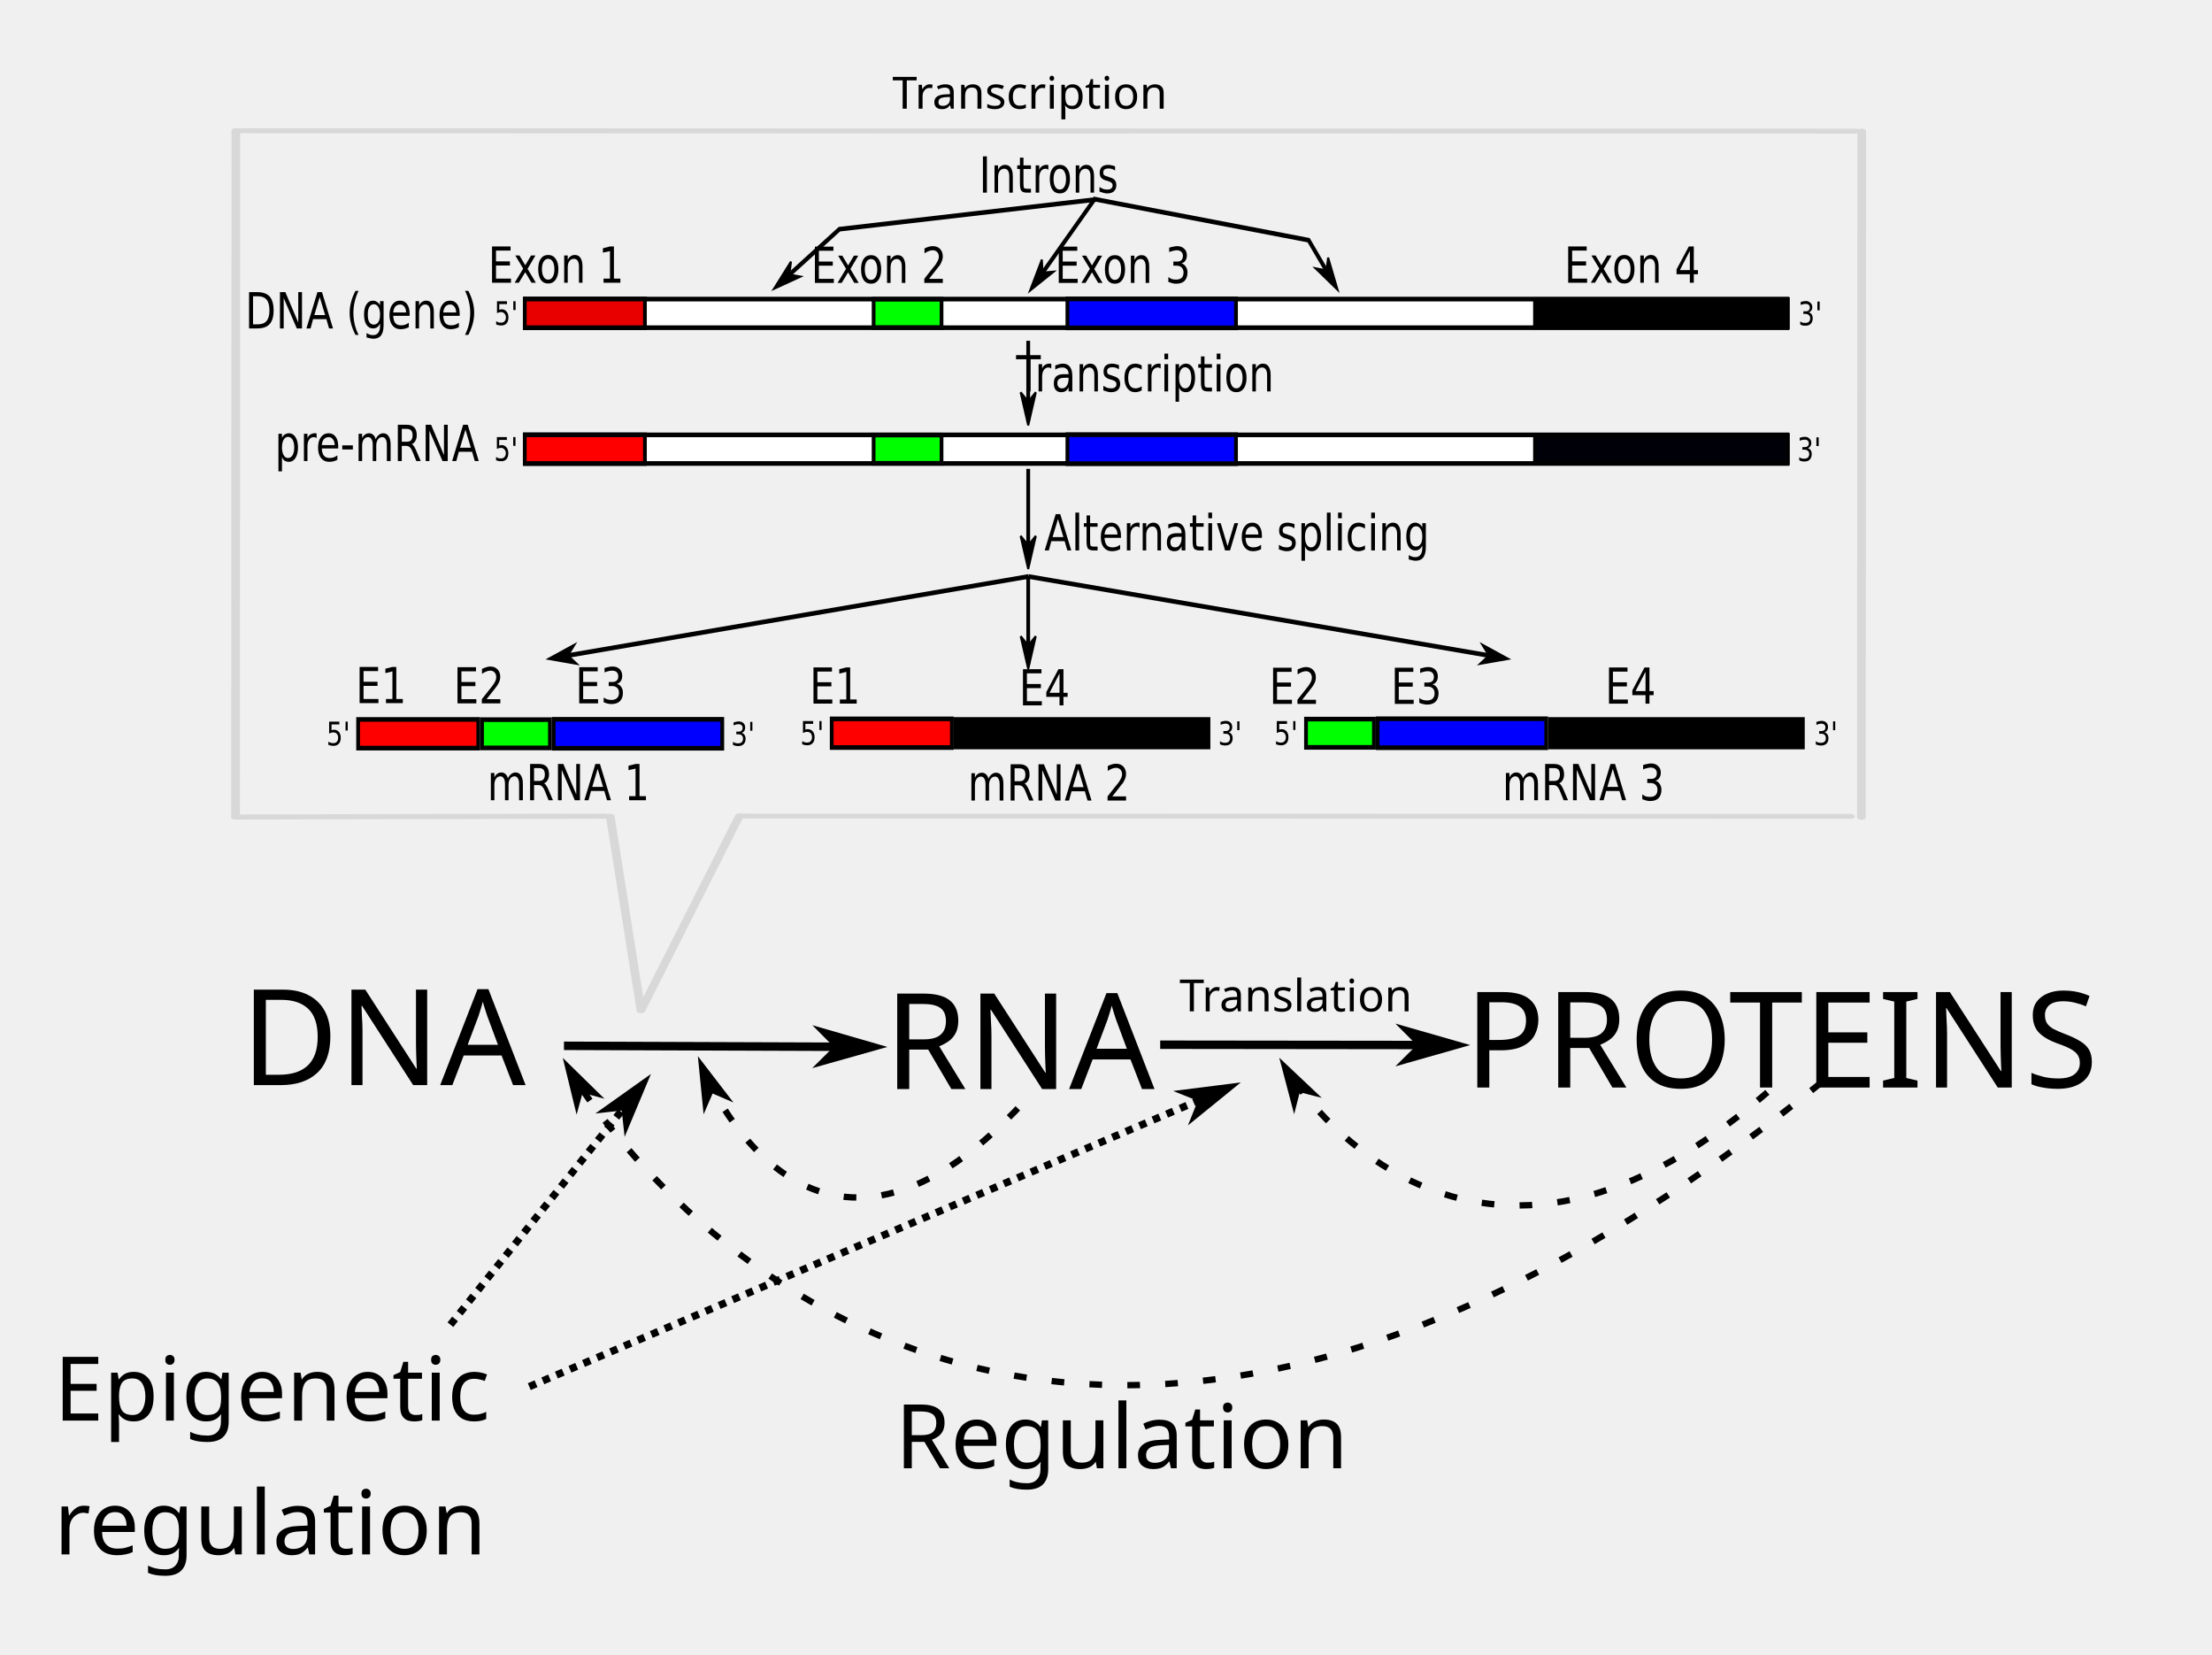
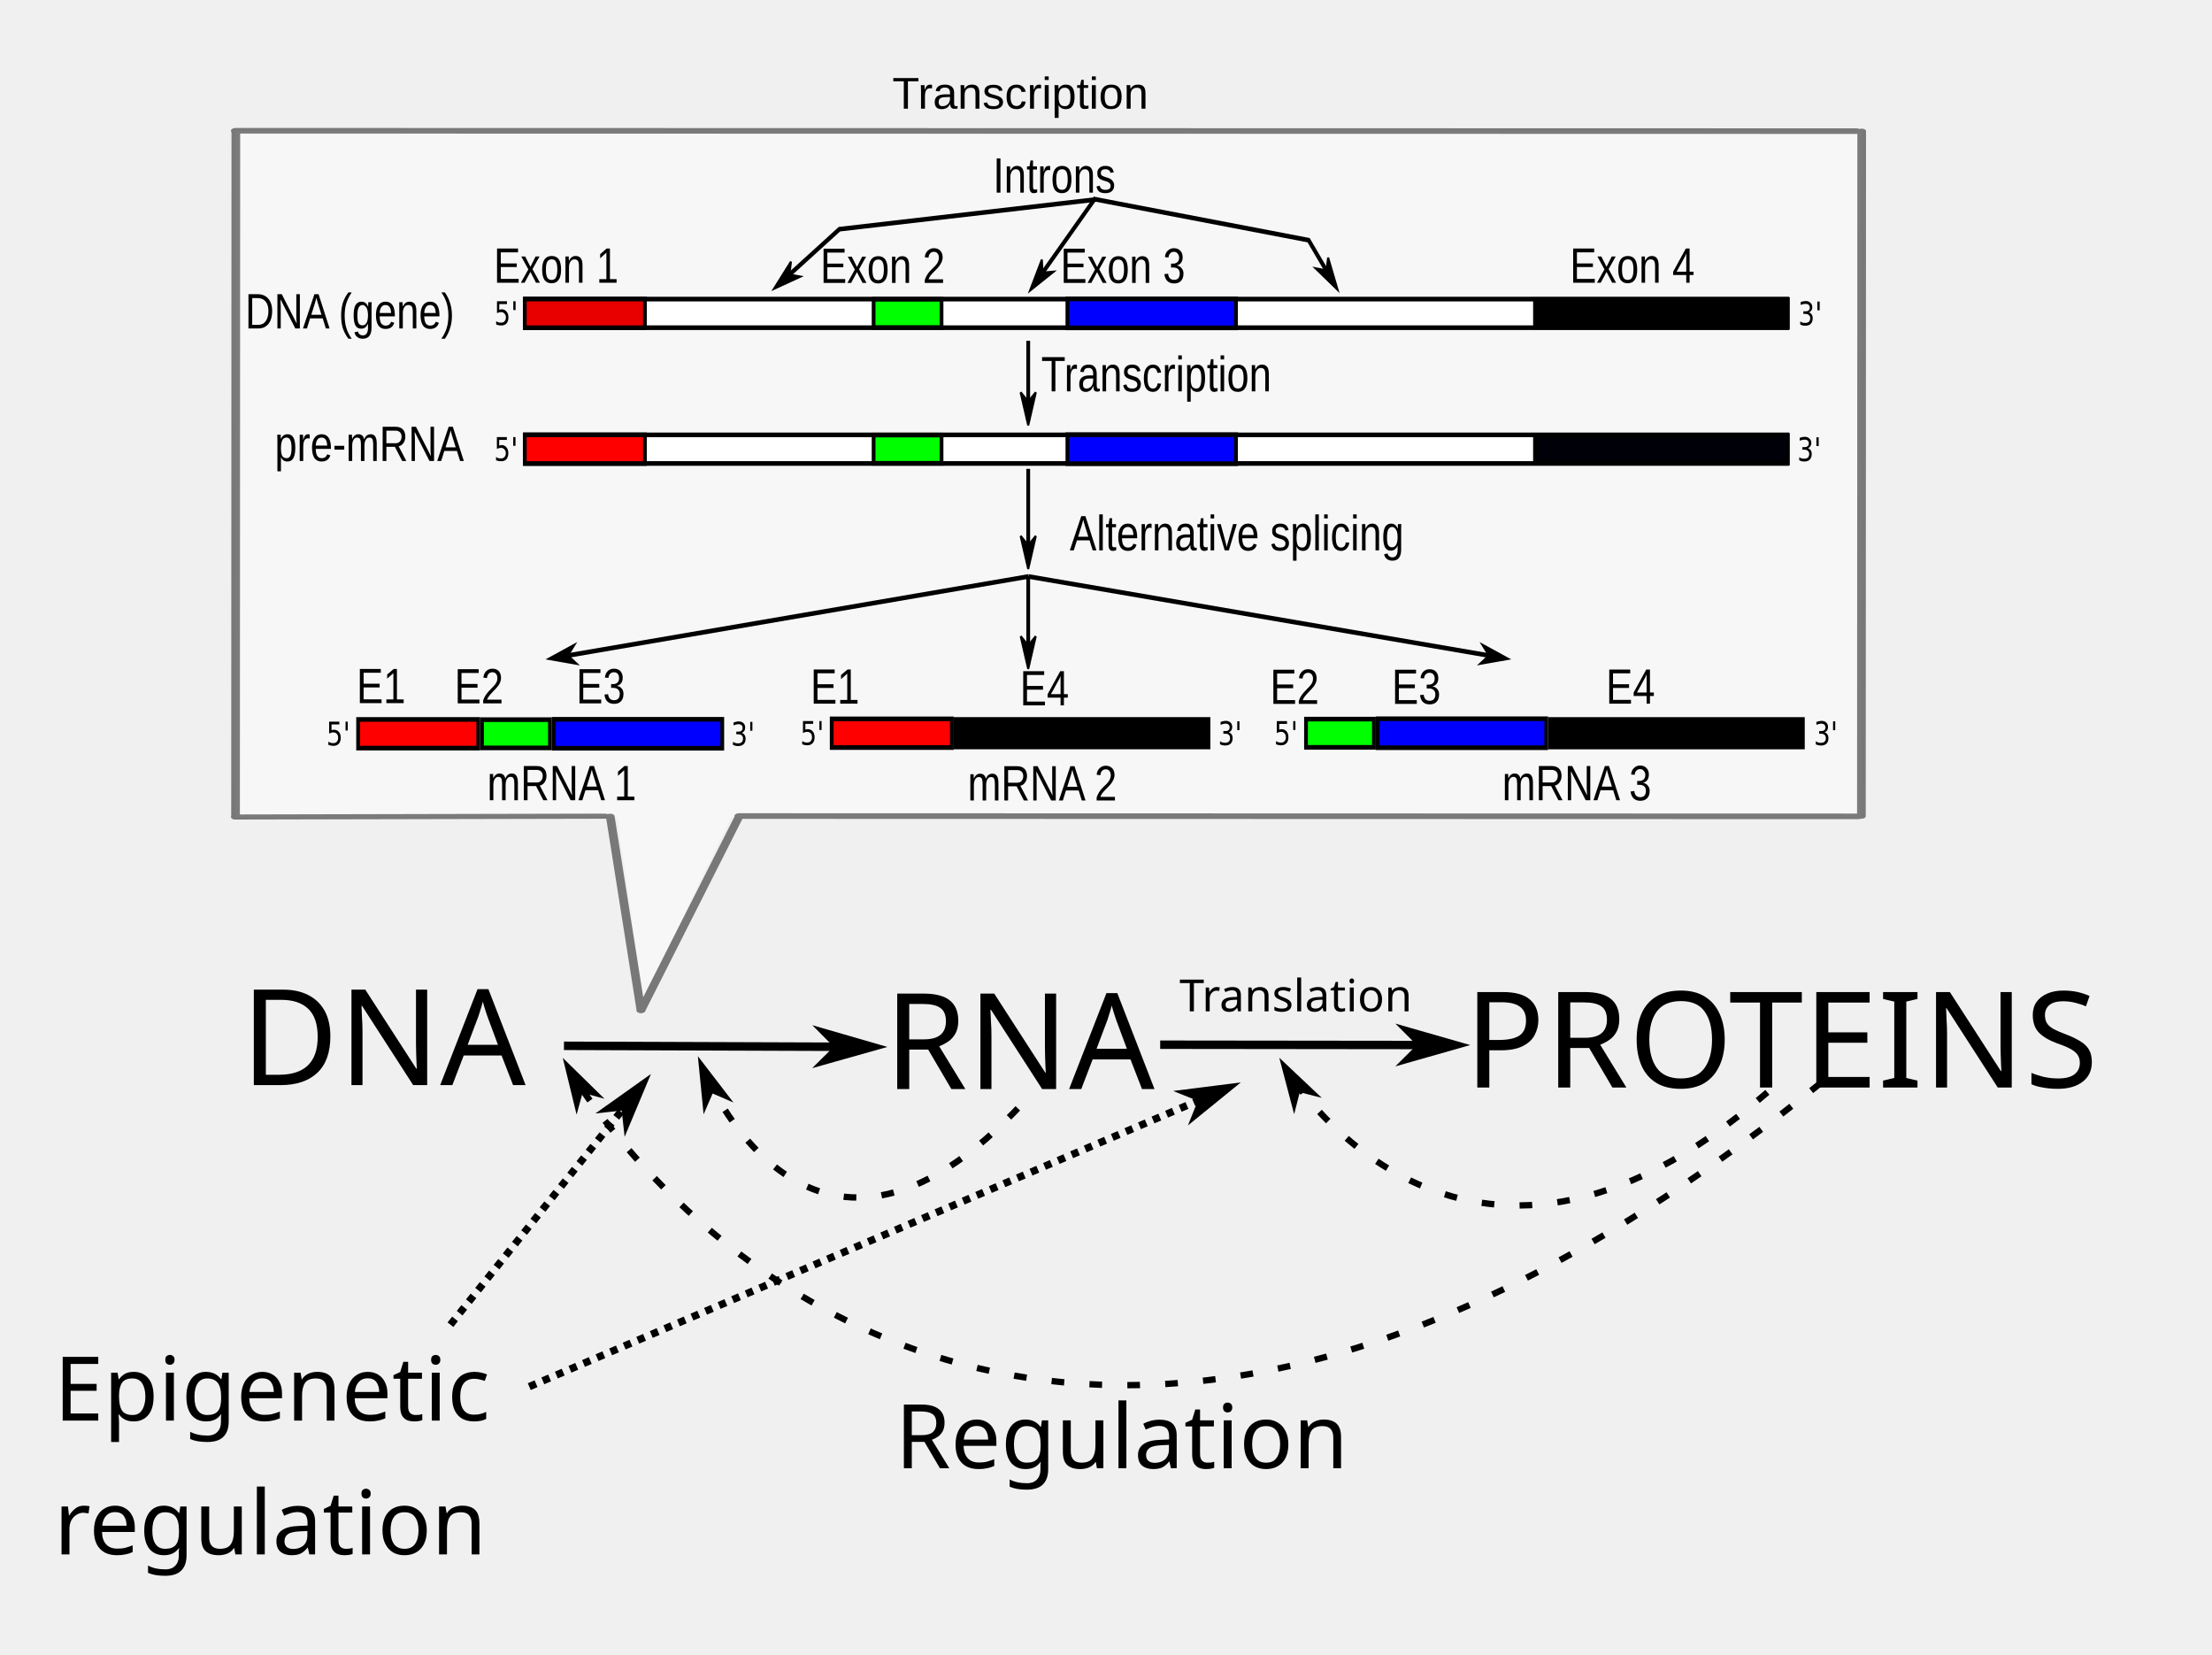
<svg xmlns="http://www.w3.org/2000/svg" width="210mm" height="157mm" viewBox="0 0 210 157" version="1.1" id="svg4583">
  <defs id="defs4577">
    <marker style="overflow:visible" id="marker14187" refX="0" refY="0" orient="auto">
      <path transform="matrix(-0.4,0,0,-0.4,-4,0)" style="fill:#000000;fill-opacity:1;fill-rule:evenodd;stroke:#000000;stroke-width:1pt;stroke-opacity:1" d="M 0,0 5,-5 -12.5,0 5,5 Z" id="path14185" />
    </marker>
    <marker orient="auto" refY="0" refX="0" id="marker14057" style="overflow:visible">
      <path id="path14055" d="M 0,0 5,-5 -12.5,0 5,5 Z" style="fill:#000000;fill-opacity:1;fill-rule:evenodd;stroke:#000000;stroke-width:1pt;stroke-opacity:1" transform="matrix(-0.4,0,0,-0.4,-4,0)" />
    </marker>
    <marker style="overflow:visible" id="marker7835" refX="0" refY="0" orient="auto">
      <path transform="matrix(-0.4,0,0,-0.4,-4,0)" style="fill:#000000;fill-opacity:1;fill-rule:evenodd;stroke:#000000;stroke-width:1pt;stroke-opacity:1" d="M 0,0 5,-5 -12.5,0 5,5 Z" id="path7833" />
    </marker>
    <marker orient="auto" refY="0" refX="0" id="marker1299" style="overflow:visible">
      <path id="path1297" d="M 0,0 5,-5 -12.5,0 5,5 Z" style="fill:#000000;fill-opacity:1;fill-rule:evenodd;stroke:#000000;stroke-width:1pt;stroke-opacity:1" transform="matrix(-0.4,0,0,-0.4,-4,0)" />
    </marker>
    <marker orient="auto" refY="0" refX="0" id="marker1299-5" style="overflow:visible">
      <path id="path1297-3" d="M 0,0 5,-5 -12.5,0 5,5 Z" style="fill:#000000;fill-opacity:1;fill-rule:evenodd;stroke:#000000;stroke-width:1pt;stroke-opacity:1" transform="matrix(-0.4,0,0,-0.4,-4,0)" />
    </marker>
    <marker style="overflow:visible" id="marker7835-5" refX="0" refY="0" orient="auto">
      <path transform="matrix(-0.4,0,0,-0.4,-4,0)" style="fill:#000000;fill-opacity:1;fill-rule:evenodd;stroke:#000000;stroke-width:1pt;stroke-opacity:1" d="M 0,0 5,-5 -12.5,0 5,5 Z" id="path7833-3" />
    </marker>
    <marker style="overflow:visible" id="marker7835-5-6" refX="0" refY="0" orient="auto">
      <path transform="matrix(-0.4,0,0,-0.4,-4,0)" style="fill:#000000;fill-opacity:1;fill-rule:evenodd;stroke:#000000;stroke-width:1pt;stroke-opacity:1" d="M 0,0 5,-5 -12.5,0 5,5 Z" id="path7833-3-2" />
    </marker>
    <marker orient="auto" refY="0" refX="0" id="marker9343-9" style="overflow:visible">
      <path id="path9345-3" d="M 0,0 5,-5 -12.5,0 5,5 Z" style="fill-rule:evenodd;stroke:#000000;stroke-width:1pt;marker-start:none" transform="matrix(-0.4,0,0,-0.4,-4,0)" />
    </marker>
    <marker orient="auto" refY="0" refX="0" id="marker1982" style="overflow:visible">
      <path id="path1980" d="M 0,0 5,-5 -12.5,0 5,5 Z" style="fill-rule:evenodd;stroke:#000000;stroke-width:1pt;marker-start:none" transform="matrix(-0.4,0,0,-0.4,-4,0)" />
    </marker>
    <marker orient="auto" refY="0" refX="0" id="marker1986" style="overflow:visible">
      <path id="path1984" d="M 0,0 5,-5 -12.5,0 5,5 Z" style="fill-rule:evenodd;stroke:#000000;stroke-width:1pt;marker-start:none" transform="matrix(-0.4,0,0,-0.4,-4,0)" />
    </marker>
    <marker orient="auto" refY="0" refX="0" id="marker1990" style="overflow:visible">
      <path id="path1988" d="M 0,0 5,-5 -12.5,0 5,5 Z" style="fill-rule:evenodd;stroke:#000000;stroke-width:1pt;marker-start:none" transform="matrix(-0.4,0,0,-0.4,-4,0)" />
    </marker>
    <marker orient="auto" refY="0" refX="0" id="marker7144" style="overflow:visible">
      <path id="path7146" d="M 0,0 5,-5 -12.5,0 5,5 Z" style="fill-rule:evenodd;stroke:#000000;stroke-width:1pt;marker-start:none" transform="matrix(-0.4,0,0,-0.4,-4,0)" />
    </marker>
    <marker orient="auto" refY="0" refX="0" id="marker1996" style="overflow:visible">
      <path id="path1994" d="M 0,0 5,-5 -12.5,0 5,5 Z" style="fill-rule:evenodd;stroke:#000000;stroke-width:1pt;marker-start:none" transform="matrix(-0.4,0,0,-0.4,-4,0)" />
    </marker>
    <marker orient="auto" refY="0" refX="0" id="marker7144-9" style="overflow:visible">
      <path id="path7146-6" d="M 0,0 5,-5 -12.5,0 5,5 Z" style="fill-rule:evenodd;stroke:#000000;stroke-width:1pt;marker-start:none" transform="matrix(-0.4,0,0,-0.4,-4,0)" />
    </marker>
    <marker orient="auto" refY="0" refX="0" id="marker2002" style="overflow:visible">
      <path id="path2000" d="M 0,0 5,-5 -12.5,0 5,5 Z" style="fill-rule:evenodd;stroke:#000000;stroke-width:1pt;marker-start:none" transform="matrix(-0.4,0,0,-0.4,-4,0)" />
    </marker>
    <marker orient="auto" refY="0" refX="0" id="marker2006" style="overflow:visible">
      <path id="path2004" d="M 0,0 5,-5 -12.5,0 5,5 Z" style="fill-rule:evenodd;stroke:#000000;stroke-width:1pt;marker-start:none" transform="matrix(-0.4,0,0,-0.4,-4,0)" />
    </marker>
    <marker orient="auto" refY="0" refX="0" id="marker2010" style="overflow:visible">
      <path id="path2008" d="M 0,0 5,-5 -12.5,0 5,5 Z" style="fill-rule:evenodd;stroke:#000000;stroke-width:1pt;marker-start:none" transform="matrix(-0.4,0,0,-0.4,-4,0)" />
    </marker>
    <marker orient="auto" refY="0" refX="0" id="marker2014" style="overflow:visible">
      <path id="path2012" d="M 0,0 5,-5 -12.5,0 5,5 Z" style="fill-rule:evenodd;stroke:#000000;stroke-width:1pt;marker-start:none" transform="matrix(-0.4,0,0,-0.4,-4,0)" />
    </marker>
  </defs>
  <g id="layer1" transform="translate(0,-140)">
+     <g id="g4768" style="opacity:0.521">
+       <rect y="152.412" x="22.39" height="65.161" width="154.325" id="rect4764" style="opacity:0.87;fill:#ffffff;fill-opacity:1;fill-rule:nonzero;stroke:none;stroke-width:0.661;stroke-linecap:round;stroke-linejoin:miter;stroke-miterlimit:44;stroke-dasharray:none;stroke-dashoffset:0;stroke-opacity:1;paint-order:normal" />
+       <path transform="matrix(-0.5966018,0.3651954,-0.03069823,-0.9804977,103.9742,415.5163)" d="M 64.445,225.94 46.579,219.304 61.259,207.15 Z" id="path4760" style="opacity:0.87;fill:#ffffff;fill-opacity:1;fill-rule:nonzero;stroke:none;stroke-width:0.661;stroke-linecap:round;stroke-linejoin:miter;stroke-miterlimit:44;stroke-dasharray:none;stroke-dashoffset:0;stroke-opacity:1;paint-order:normal" />
+     </g>
    <text xml:space="preserve" style="font-style:normal;font-weight:normal;font-size:3.969px;line-height:52.917px;font-family:sans-serif;letter-spacing:0px;word-spacing:0px;writing-mode:lr-tb;fill:#000000;fill-opacity:1;stroke:none;stroke-width:0.265px;stroke-linecap:butt;stroke-linejoin:miter;stroke-opacity:1" x="22.864" y="242.992" id="text12">
      <tspan x="22.864" y="242.992" style="font-size:12.7px;stroke-width:0.265px" id="tspan14">DNA</tspan>
    </text>
    <text xml:space="preserve" style="font-style:normal;font-weight:normal;font-size:3.969px;line-height:52.917px;font-family:sans-serif;letter-spacing:0px;word-spacing:0px;writing-mode:lr-tb;fill:#000000;fill-opacity:1;stroke:none;stroke-width:0.265px;stroke-linecap:butt;stroke-linejoin:miter;stroke-opacity:1" x="83.945" y="243.37" id="text20">
      <tspan id="tspan18" x="83.945" y="243.37" style="font-size:12.7px;stroke-width:0.265px">RNA</tspan>
    </text>
    <text xml:space="preserve" style="font-style:normal;font-weight:normal;font-size:3.969px;line-height:52.917px;font-family:sans-serif;letter-spacing:0px;word-spacing:0px;writing-mode:lr-tb;fill:#000000;fill-opacity:1;stroke:none;stroke-width:0.265px;stroke-linecap:butt;stroke-linejoin:miter;stroke-opacity:1" x="139.016" y="243.218" id="text24">
      <tspan id="tspan22" x="139.016" y="243.218" style="font-size:12.7px;stroke-width:0.265px">PROTEINS</tspan>
    </text>
    <path style="fill:none;fill-rule:evenodd;stroke:#000000;stroke-width:0.803;stroke-linecap:butt;stroke-linejoin:miter;stroke-miterlimit:4;stroke-dasharray:none;stroke-opacity:1;marker-end:url(#marker1299)" d="m 53.54,239.26 29.126,0.102" id="path1295" />
    <path style="fill:none;fill-rule:evenodd;stroke:#000000;stroke-width:0.8;stroke-linecap:butt;stroke-linejoin:miter;stroke-miterlimit:4;stroke-dasharray:none;stroke-opacity:1;marker-end:url(#marker1299-5)" d="m 110.145,239.156 27.858,0.032" id="path1295-5" />
    <text xml:space="preserve" style="font-style:normal;font-weight:normal;font-size:5.644px;line-height:52.917px;font-family:sans-serif;letter-spacing:0px;word-spacing:0px;writing-mode:lr-tb;fill:#000000;fill-opacity:1;stroke:none;stroke-width:0.265px;stroke-linecap:butt;stroke-linejoin:miter;stroke-opacity:1" x="111.968" y="235.989" id="text2357-6">
      <tspan id="tspan2355-2" x="111.968" y="235.989" style="font-size:4.233px;writing-mode:lr-tb;stroke-width:0.265px">Translation</tspan>
    </text>
    <path style="fill:none;fill-rule:evenodd;stroke:#000000;stroke-width:0.6;stroke-linecap:butt;stroke-linejoin:miter;stroke-miterlimit:4;stroke-dasharray:1.2, 2.4;stroke-dashoffset:1.2;stroke-opacity:1;marker-end:url(#marker7835)" d="M 98.249,243.423 C 77.083,267.613 66.688,241.344 66.688,241.344" id="path7825" />
    <path style="fill:none;fill-rule:evenodd;stroke:#000000;stroke-width:0.6;stroke-linecap:butt;stroke-linejoin:miter;stroke-miterlimit:4;stroke-dasharray:1.2, 2.4;stroke-dashoffset:0;stroke-opacity:1;marker-end:url(#marker7835-5)" d="m 167.788,243.675 c -29.293,25.419 -45.735,-2.268 -45.735,-2.268" id="path7825-5" />
    <path style="fill:none;fill-rule:evenodd;stroke:#000000;stroke-width:0.6;stroke-linecap:butt;stroke-linejoin:miter;stroke-miterlimit:4;stroke-dasharray:1.2, 2.4;stroke-dashoffset:0.06;stroke-opacity:1;marker-end:url(#marker7835-5-6)" d="M 172.839,242.802 C 91.952,308.097 54.012,241.433 54.012,241.433" id="path7825-5-9" />
-     <g id="g13410" style="opacity:0.1;stroke-width:0.3;stroke-miterlimit:3.825;stroke-dasharray:none" transform="matrix(2.746309,0,0,1.575249,-19.2276,117.9682)">
-       <path id="path13346" d="m 71.167,21.887 -56.013,-0.022" style="fill:none;fill-rule:evenodd;stroke:#000000;stroke-width:0.3;stroke-linecap:round;stroke-linejoin:bevel;stroke-miterlimit:3.825;stroke-dasharray:none;stroke-opacity:1" />
-       <path id="path13348" d="m 71.348,63.231 0.01,-41.343" style="fill:none;fill-rule:evenodd;stroke:#000000;stroke-width:0.3;stroke-linecap:round;stroke-linejoin:bevel;stroke-miterlimit:3.825;stroke-dasharray:none;stroke-opacity:1" />
-       <path id="path13346-1" d="M 70.974,63.173 32.559,63.154" style="fill:none;fill-rule:evenodd;stroke:#000000;stroke-width:0.293;stroke-linecap:round;stroke-linejoin:bevel;stroke-miterlimit:3.825;stroke-dasharray:none;stroke-opacity:1" />
-       <path id="path13348-2" d="m 15.144,63.209 0.01,-41.343" style="fill:none;fill-rule:evenodd;stroke:#000000;stroke-width:0.3;stroke-linecap:round;stroke-linejoin:bevel;stroke-miterlimit:3.825;stroke-dasharray:none;stroke-opacity:1" />
-       <path id="path13392" d="m 15.143,63.212 12.769,-0.05" style="fill:none;fill-rule:evenodd;stroke:#000000;stroke-width:0.306;stroke-linecap:round;stroke-linejoin:bevel;stroke-miterlimit:3.825;stroke-dasharray:none;stroke-opacity:1" />
-       <path id="path13394" d="m 29.637,64.703 v 0" style="fill:none;fill-rule:evenodd;stroke:#000000;stroke-width:0.3;stroke-linecap:butt;stroke-linejoin:miter;stroke-miterlimit:3.825;stroke-dasharray:none;stroke-opacity:1" />
-       <path id="path13396" d="m 28.096,63.164 1.063,11.708" style="display:inline;fill:none;fill-rule:evenodd;stroke:#000000;stroke-width:0.3;stroke-linecap:round;stroke-linejoin:bevel;stroke-miterlimit:3.825;stroke-dasharray:none;stroke-opacity:1" />
-       <path id="path13400" d="M 32.559,63.154 29.159,74.872" style="fill:none;fill-rule:evenodd;stroke:#000000;stroke-width:0.3;stroke-linecap:round;stroke-linejoin:bevel;stroke-miterlimit:3.825;stroke-dasharray:none;stroke-opacity:1" />
+     <g id="g13410" style="opacity:0.5;stroke-width:0.3;stroke-miterlimit:3.825;stroke-dasharray:none;fill:#000000;fill-opacity:1" transform="matrix(2.746309,0,0,1.575249,-19.2276,117.9682)">
+       <path id="path13346" d="m 71.167,21.887 -56.013,-0.022" style="fill:#000000;fill-opacity:1;fill-rule:evenodd;stroke:#000000;stroke-width:0.337;stroke-linecap:round;stroke-linejoin:bevel;stroke-miterlimit:3.825;stroke-dasharray:none;stroke-opacity:1" />
+       <path id="path13348" d="m 71.348,63.166 0.01,-41.278" style="fill:#000000;fill-opacity:1;fill-rule:evenodd;stroke:#000000;stroke-width:0.3;stroke-linecap:round;stroke-linejoin:bevel;stroke-miterlimit:3.825;stroke-dasharray:none;stroke-opacity:1" />
+       <path id="path13346-1" d="M 71.232,63.173 32.559,63.154" style="fill:#000000;fill-opacity:1;fill-rule:evenodd;stroke:#000000;stroke-width:0.337;stroke-linecap:round;stroke-linejoin:bevel;stroke-miterlimit:3.825;stroke-dasharray:none;stroke-opacity:1" />
+       <path id="path13348-2" d="m 15.144,63.209 0.01,-41.343" style="fill:#000000;fill-opacity:1;fill-rule:evenodd;stroke:#000000;stroke-width:0.3;stroke-linecap:round;stroke-linejoin:bevel;stroke-miterlimit:3.825;stroke-dasharray:none;stroke-opacity:1" />
+       <path id="path13392" d="m 15.143,63.212 12.769,-0.05" style="fill:#000000;fill-opacity:1;fill-rule:evenodd;stroke:#000000;stroke-width:0.306;stroke-linecap:round;stroke-linejoin:bevel;stroke-miterlimit:3.825;stroke-dasharray:none;stroke-opacity:1" />
+       <path id="path13394" d="m 29.637,64.703 v 0" style="fill:#000000;fill-opacity:1;fill-rule:evenodd;stroke:#000000;stroke-width:0.3;stroke-linecap:butt;stroke-linejoin:miter;stroke-miterlimit:3.825;stroke-dasharray:none;stroke-opacity:1" />
+       <path id="path13396" d="m 28.096,63.164 1.063,11.708" style="display:inline;fill:#000000;fill-opacity:1;fill-rule:evenodd;stroke:#000000;stroke-width:0.3;stroke-linecap:round;stroke-linejoin:bevel;stroke-miterlimit:3.825;stroke-dasharray:none;stroke-opacity:1" />
+       <path id="path13400" d="M 32.559,63.154 29.159,74.872" style="fill:#000000;fill-opacity:1;fill-rule:evenodd;stroke:#000000;stroke-width:0.3;stroke-linecap:round;stroke-linejoin:bevel;stroke-miterlimit:3.825;stroke-dasharray:none;stroke-opacity:1" />
    </g>
    <g id="g13916" transform="matrix(1.263113,0,0,1.563587,-1.78748,132.7672)">
      <text id="text3313-8-0-2-9-1" y="38.037" x="96.576" style="font-style:normal;font-variant:normal;font-weight:normal;font-stretch:normal;font-size:1.976px;line-height:125%;font-family:'Bitstream Vera Sans';-inkscape-font-specification:'Bitstream Vera Sans';text-align:center;writing-mode:lr-tb;text-anchor:middle;fill:#000000;fill-opacity:1;stroke:none;stroke-width:0.282" xml:space="preserve">
-         <tspan id="tspan7029-2" y="38.037" x="96.576" style="font-size:3.012px;stroke-width:0.282">Alternative splicing</tspan>
+         <tspan id="tspan7029-2" y="38.037" x="96.576" style="font-size:3.012px;stroke-width:0.282;-inkscape-font-specification:Arial;font-family:Arial;font-weight:normal;font-style:normal;font-stretch:normal;font-variant:normal">Alternative splicing</tspan>
      </text>
      <text id="text3313-8-0-2-2-3-5" y="53.203" x="38.026" style="font-style:normal;font-variant:normal;font-weight:normal;font-stretch:normal;font-size:1.976px;line-height:125%;font-family:'Bitstream Vera Sans';-inkscape-font-specification:'Bitstream Vera Sans';text-align:start;writing-mode:lr-tb;text-anchor:start;fill:#000000;fill-opacity:1;stroke:none;stroke-width:0.282" xml:space="preserve">
-         <tspan y="53.203" x="38.026" id="tspan3315-5-9-8-9-7-4" style="font-size:3.012px;stroke-width:0.282">mRNA 1</tspan>
+         <tspan y="53.203" x="38.026" id="tspan3315-5-9-8-9-7-4" style="font-size:3.012px;stroke-width:0.282;-inkscape-font-specification:Arial;font-family:Arial;font-weight:normal;font-style:normal;font-stretch:normal;font-variant:normal">mRNA 1</tspan>
      </text>
      <text id="text3313-8-0-2-2-3" y="24.562" x="19.838" style="font-style:normal;font-variant:normal;font-weight:normal;font-stretch:normal;font-size:1.976px;line-height:125%;font-family:'Bitstream Vera Sans';-inkscape-font-specification:'Bitstream Vera Sans';text-align:start;writing-mode:lr-tb;text-anchor:start;fill:#000000;fill-opacity:1;stroke:none;stroke-width:0.282" xml:space="preserve">
-         <tspan y="24.562" x="19.838" id="tspan3315-5-9-8-9-7" style="font-size:3.012px;stroke-width:0.282">DNA (gene)</tspan>
+         <tspan y="24.562" x="19.838" id="tspan3315-5-9-8-9-7" style="font-size:3.012px;stroke-width:0.282;-inkscape-font-specification:Arial;font-family:Arial;font-weight:normal;font-style:normal;font-stretch:normal;font-variant:normal">DNA (gene)</tspan>
      </text>
      <text id="text3313-8-0-2-2-3-4" y="32.611" x="22.064" style="font-style:normal;font-variant:normal;font-weight:normal;font-stretch:normal;font-size:1.976px;line-height:125%;font-family:'Bitstream Vera Sans';-inkscape-font-specification:'Bitstream Vera Sans';text-align:start;writing-mode:lr-tb;text-anchor:start;fill:#000000;fill-opacity:1;stroke:none;stroke-width:0.282" xml:space="preserve">
-         <tspan y="32.611" x="22.064" id="tspan3315-5-9-8-9-7-5" style="font-size:3.012px;stroke-width:0.282">pre-mRNA</tspan>
+         <tspan y="32.611" x="22.064" id="tspan3315-5-9-8-9-7-5" style="font-size:3.012px;stroke-width:0.282;-inkscape-font-specification:Arial;font-family:Arial;font-weight:normal;font-style:normal;font-stretch:normal;font-variant:normal">pre-mRNA</tspan>
      </text>
      <rect ry="0" y="22.781" x="40.875" height="1.736" width="94.88" id="rect3857" style="fill:#ffffff;fill-opacity:1;stroke:#000000;stroke-width:0.282;stroke-miterlimit:4;stroke-dasharray:none;stroke-opacity:1" />
      <rect y="22.771" x="81.643" height="1.757" width="12.671" id="rect4820" style="fill:#0000ff;fill-opacity:1;stroke:#000000;stroke-width:0.282;stroke-miterlimit:4;stroke-dasharray:none;stroke-opacity:1" />
      <rect y="22.792" x="67.077" height="1.715" width="5.104" id="rect4822" style="fill:#00ff00;fill-opacity:1;stroke:#000000;stroke-width:0.282;stroke-miterlimit:4;stroke-dasharray:none;stroke-opacity:1" />
      <rect y="22.779" x="40.857" height="1.74" width="9.031" id="rect4824" style="fill:#e80000;fill-opacity:1;stroke:#000000;stroke-width:0.282;stroke-miterlimit:4;stroke-dasharray:none;stroke-opacity:1" />
      <rect y="22.814" x="116.787" height="1.67" width="19.006" id="rect4826" style="fill:#000000;fill-opacity:1;stroke:#000000;stroke-width:0.282;stroke-miterlimit:4;stroke-dasharray:none;stroke-opacity:1" />
      <text id="text3313-8-0-2-2-3-4-4" y="24.355" x="38.551" style="font-style:normal;font-variant:normal;font-weight:normal;font-stretch:normal;font-size:1.976px;line-height:125%;font-family:'Bitstream Vera Sans';-inkscape-font-specification:'Bitstream Vera Sans';text-align:start;writing-mode:lr-tb;text-anchor:start;fill:#000000;fill-opacity:1;stroke:none;stroke-width:0.282" xml:space="preserve">
        <tspan y="24.355" x="38.551" id="tspan3315-5-9-8-9-7-5-9" style="stroke-width:0.282">5'</tspan>
      </text>
      <text id="text3313-8-0-2-2-3-4-4-2-9" y="24.368" x="136.567" style="font-style:normal;font-variant:normal;font-weight:normal;font-stretch:normal;font-size:1.976px;line-height:125%;font-family:'Bitstream Vera Sans';-inkscape-font-specification:'Bitstream Vera Sans';text-align:start;writing-mode:lr-tb;text-anchor:start;fill:#000000;fill-opacity:1;stroke:none;stroke-width:0.282" xml:space="preserve">
        <tspan y="24.368" x="136.567" id="tspan3315-5-9-8-9-7-5-9-0-2" style="stroke-width:0.282">3'</tspan>
      </text>
      <rect ry="0" y="31.023" x="40.875" height="1.736" width="94.88" id="rect3857-8" style="fill:#ffffff;fill-opacity:1;stroke:#000000;stroke-width:0.282;stroke-miterlimit:4;stroke-dasharray:none;stroke-opacity:1" />
      <rect y="31.013" x="81.643" height="1.757" width="12.671" id="rect4820-8" style="fill:#0000ff;fill-opacity:1;stroke:#000000;stroke-width:0.282;stroke-miterlimit:4;stroke-dasharray:none;stroke-opacity:1" />
      <rect y="31.034" x="67.077" height="1.715" width="5.104" id="rect4822-4" style="fill:#00fe00;fill-opacity:1;stroke:#000000;stroke-width:0.282;stroke-miterlimit:4;stroke-dasharray:none;stroke-opacity:1" />
      <rect y="31.021" x="40.857" height="1.74" width="9.031" id="rect4824-3" style="fill:#ff0000;fill-opacity:1;stroke:#000000;stroke-width:0.282;stroke-miterlimit:4;stroke-dasharray:none;stroke-opacity:1" />
      <rect y="31.056" x="116.787" height="1.67" width="19.006" id="rect4826-1" style="fill:#000008;fill-opacity:1;stroke:#000000;stroke-width:0.282;stroke-miterlimit:4;stroke-dasharray:none;stroke-opacity:1" />
      <text id="text3313-8-0-2-2-3-4-4-66" y="32.597" x="38.544" style="font-style:normal;font-variant:normal;font-weight:normal;font-stretch:normal;font-size:1.976px;line-height:125%;font-family:'Bitstream Vera Sans';-inkscape-font-specification:'Bitstream Vera Sans';text-align:start;writing-mode:lr-tb;text-anchor:start;fill:#000000;fill-opacity:1;stroke:none;stroke-width:0.282" xml:space="preserve">
        <tspan y="32.597" x="38.544" id="tspan3315-5-9-8-9-7-5-9-4" style="stroke-width:0.282">5'</tspan>
      </text>
      <text id="text3313-8-0-2-2-3-4-4-2-9-9" y="32.61" x="136.491" style="font-style:normal;font-variant:normal;font-weight:normal;font-stretch:normal;font-size:1.976px;line-height:125%;font-family:'Bitstream Vera Sans';-inkscape-font-specification:'Bitstream Vera Sans';text-align:start;writing-mode:lr-tb;text-anchor:start;fill:#000000;fill-opacity:1;stroke:none;stroke-width:0.282" xml:space="preserve">
        <tspan y="32.61" x="136.491" id="tspan3315-5-9-8-9-7-5-9-0-2-5" style="stroke-width:0.282">3'</tspan>
      </text>
      <text id="text3313-8-0-2-9-1-1" y="21.788" x="45.41" style="font-style:normal;font-variant:normal;font-weight:normal;font-stretch:normal;font-size:1.976px;line-height:125%;font-family:'Bitstream Vera Sans';-inkscape-font-specification:'Bitstream Vera Sans';text-align:center;writing-mode:lr-tb;text-anchor:middle;fill:#000000;fill-opacity:1;stroke:none;stroke-width:0.282" xml:space="preserve">
-         <tspan id="tspan7029-2-0" y="21.788" x="45.41" style="font-size:3.012px;stroke-width:0.282">Exon 1</tspan>
-       </text>
-       <text id="text3313-8-0-2-9-1-1-6" y="21.801" x="69.674" style="font-style:normal;font-variant:normal;font-weight:normal;font-stretch:normal;font-size:1.976px;line-height:125%;font-family:'Bitstream Vera Sans';-inkscape-font-specification:'Bitstream Vera Sans';text-align:center;writing-mode:lr-tb;text-anchor:middle;fill:#000000;fill-opacity:1;stroke:none;stroke-width:0.282" xml:space="preserve">
-         <tspan id="tspan7029-2-0-1" y="21.801" x="69.674" style="font-size:3.012px;stroke-width:0.282">Exon 2</tspan>
+         <tspan id="tspan7029-2-0" y="21.788" x="45.41" style="font-size:3.012px;stroke-width:0.282;-inkscape-font-specification:Arial;font-family:Arial;font-weight:normal;font-style:normal;font-stretch:normal;font-variant:normal">Exon 1</tspan>
+       </text>
+       <text id="text3313-8-0-2-9-1-1-6" y="21.801" x="69.674" style="font-style:normal;font-variant:normal;font-weight:normal;font-stretch:normal;font-size:1.976px;line-height:125%;font-family:Arial;-inkscape-font-specification:Arial;text-align:center;writing-mode:lr-tb;text-anchor:middle;fill:#000000;fill-opacity:1;stroke:none;stroke-width:0.282;" xml:space="preserve">
+         <tspan id="tspan7029-2-0-1" y="21.801" x="69.674" style="font-size:3.012px;stroke-width:0.282;-inkscape-font-specification:Arial;font-family:Arial;font-weight:normal;font-style:normal;font-stretch:normal;font-variant:normal;">Exon 2</tspan>
      </text>
      <text id="text3313-8-0-2-9-1-1-6-5" y="21.801" x="88.003" style="font-style:normal;font-variant:normal;font-weight:normal;font-stretch:normal;font-size:1.976px;line-height:125%;font-family:'Bitstream Vera Sans';-inkscape-font-specification:'Bitstream Vera Sans';text-align:center;writing-mode:lr-tb;text-anchor:middle;fill:#000000;fill-opacity:1;stroke:none;stroke-width:0.282" xml:space="preserve">
-         <tspan id="tspan7029-2-0-1-9" y="21.801" x="88.003" style="font-size:3.012px;stroke-width:0.282">Exon 3</tspan>
+         <tspan id="tspan7029-2-0-1-9" y="21.801" x="88.003" style="font-size:3.012px;stroke-width:0.282;-inkscape-font-specification:Arial;font-family:Arial;font-weight:normal;font-style:normal;font-stretch:normal;font-variant:normal">Exon 3</tspan>
      </text>
      <text id="text3313-8-0-2-9-1-1-6-9" y="21.788" x="126.291" style="font-style:normal;font-variant:normal;font-weight:normal;font-stretch:normal;font-size:1.976px;line-height:125%;font-family:'Bitstream Vera Sans';-inkscape-font-specification:'Bitstream Vera Sans';text-align:center;writing-mode:lr-tb;text-anchor:middle;fill:#000000;fill-opacity:1;stroke:none;stroke-width:0.282" xml:space="preserve">
-         <tspan id="tspan7029-2-0-1-0" y="21.788" x="126.291" style="font-size:3.012px;stroke-width:0.282">Exon 4</tspan>
+         <tspan id="tspan7029-2-0-1-0" y="21.788" x="126.291" style="font-size:3.012px;stroke-width:0.282;-inkscape-font-specification:Arial;font-family:Arial;font-weight:normal;font-style:normal;font-stretch:normal;font-variant:normal">Exon 4</tspan>
      </text>
      <text id="text3313-8-0-2-2-3-5-8" y="53.202" x="114.321" style="font-style:normal;font-variant:normal;font-weight:normal;font-stretch:normal;font-size:1.976px;line-height:125%;font-family:'Bitstream Vera Sans';-inkscape-font-specification:'Bitstream Vera Sans';text-align:start;writing-mode:lr-tb;text-anchor:start;fill:#000000;fill-opacity:1;stroke:none;stroke-width:0.282" xml:space="preserve">
-         <tspan y="53.202" x="114.321" id="tspan3315-5-9-8-9-7-4-1" style="font-size:3.012px;stroke-width:0.282">mRNA 3</tspan>
+         <tspan y="53.202" x="114.321" id="tspan3315-5-9-8-9-7-4-1" style="font-size:3.012px;stroke-width:0.282;-inkscape-font-specification:Arial;font-family:Arial;font-weight:normal;font-style:normal;font-stretch:normal;font-variant:normal">mRNA 3</tspan>
      </text>
      <text id="text3313-8-0-2-2-3-5-9" y="53.216" x="74.144" style="font-style:normal;font-variant:normal;font-weight:normal;font-stretch:normal;font-size:1.976px;line-height:125%;font-family:'Bitstream Vera Sans';-inkscape-font-specification:'Bitstream Vera Sans';text-align:start;writing-mode:lr-tb;text-anchor:start;fill:#000000;fill-opacity:1;stroke:none;stroke-width:0.282" xml:space="preserve">
-         <tspan y="53.216" x="74.144" id="tspan3315-5-9-8-9-7-4-3" style="font-size:3.012px;stroke-width:0.282">mRNA 2</tspan>
+         <tspan y="53.216" x="74.144" id="tspan3315-5-9-8-9-7-4-3" style="font-size:3.012px;stroke-width:0.282;-inkscape-font-specification:Arial;font-family:Arial;font-weight:normal;font-style:normal;font-stretch:normal;font-variant:normal">mRNA 2</tspan>
      </text>
      <g transform="matrix(0.2822222,0,0,0.2822222,17.14795,15.20157)" id="g5690">
        <g id="g5320">
          <g id="g5312">
            <g id="g5302" transform="translate(-41.07535,-67.82209)">
              <rect y="185.06" x="132.787" height="6.226" width="44.896" id="rect4820-8-7" style="fill:#0000ff;fill-opacity:1;stroke:#000000;stroke-width:1;stroke-miterlimit:4;stroke-dasharray:none;stroke-opacity:1" />
              <rect y="185.135" x="113.703" height="6.076" width="18.084" id="rect4822-4-1" style="fill:#00ff00;fill-opacity:1;stroke:#000000;stroke-width:1;stroke-miterlimit:4;stroke-dasharray:none;stroke-opacity:1" />
              <rect y="185.091" x="80.703" height="6.165" width="32.001" id="rect4824-3-7" style="fill:#ff0000;fill-opacity:1;stroke:#000000;stroke-width:1;stroke-miterlimit:4;stroke-dasharray:none;stroke-opacity:1" />
            </g>
            <text xml:space="preserve" style="font-style:normal;font-variant:normal;font-weight:normal;font-stretch:normal;font-size:7px;line-height:125%;font-family:'Bitstream Vera Sans';-inkscape-font-specification:'Bitstream Vera Sans';text-align:start;writing-mode:lr-tb;text-anchor:start;fill:#000000;fill-opacity:1;stroke:none" x="31.158" y="122.853" id="text3313-8-0-2-2-3-4-4-66-7">
              <tspan id="tspan3315-5-9-8-9-7-5-9-4-2" x="31.158" y="122.853">5'</tspan>
            </text>
          </g>
          <text id="text3313-8-0-2-2-3-4-4-2-9-9-2" y="122.899" x="138.927" style="font-style:normal;font-variant:normal;font-weight:normal;font-stretch:normal;font-size:7px;line-height:125%;font-family:'Bitstream Vera Sans';-inkscape-font-specification:'Bitstream Vera Sans';text-align:start;writing-mode:lr-tb;text-anchor:start;fill:#000000;fill-opacity:1;stroke:none" xml:space="preserve">
            <tspan y="122.899" x="138.927" id="tspan3315-5-9-8-9-7-5-9-0-2-5-6">3'</tspan>
          </text>
        </g>
        <text xml:space="preserve" style="font-style:normal;font-variant:normal;font-weight:normal;font-stretch:normal;font-size:7px;line-height:125%;font-family:'Bitstream Vera Sans';-inkscape-font-specification:'Bitstream Vera Sans';text-align:center;writing-mode:lr-tb;text-anchor:middle;fill:#000000;fill-opacity:1;stroke:none" x="55.759" y="113.758" id="text3313-8-0-2-9-1-1-9">
-           <tspan x="55.759" y="113.758" id="tspan7029-2-0-0" style="font-size:10.674px">E1</tspan>
+           <tspan x="55.759" y="113.758" id="tspan7029-2-0-0" style="font-size:10.674px;-inkscape-font-specification:Arial;font-family:Arial;font-weight:normal;font-style:normal;font-stretch:normal;font-variant:normal">E1</tspan>
        </text>
        <text xml:space="preserve" style="font-style:normal;font-variant:normal;font-weight:normal;font-stretch:normal;font-size:7px;line-height:125%;font-family:'Bitstream Vera Sans';-inkscape-font-specification:'Bitstream Vera Sans';text-align:center;writing-mode:lr-tb;text-anchor:middle;fill:#000000;fill-opacity:1;stroke:none" x="81.829" y="113.804" id="text3313-8-0-2-9-1-1-6-8">
-           <tspan x="81.829" y="113.804" id="tspan7029-2-0-1-8" style="font-size:10.674px">E2</tspan>
+           <tspan x="81.829" y="113.804" id="tspan7029-2-0-1-8" style="font-size:10.674px;-inkscape-font-specification:Arial;font-family:Arial;font-weight:normal;font-style:normal;font-stretch:normal;font-variant:normal">E2</tspan>
        </text>
        <text xml:space="preserve" style="font-style:normal;font-variant:normal;font-weight:normal;font-stretch:normal;font-size:7px;line-height:125%;font-family:'Bitstream Vera Sans';-inkscape-font-specification:'Bitstream Vera Sans';text-align:center;writing-mode:lr-tb;text-anchor:middle;fill:#000000;fill-opacity:1;stroke:none" x="114.249" y="113.804" id="text3313-8-0-2-9-1-1-6-5-5">
-           <tspan x="114.249" y="113.804" id="tspan7029-2-0-1-9-0" style="font-size:10.674px">E3</tspan>
+           <tspan x="114.249" y="113.804" id="tspan7029-2-0-1-9-0" style="font-size:10.674px;-inkscape-font-specification:Arial;font-family:Arial;font-weight:normal;font-style:normal;font-stretch:normal;font-variant:normal">E3</tspan>
        </text>
      </g>
      <g transform="matrix(0.2822222,0,0,0.2822222,48.45071,-14.17277)" id="g5677">
        <g id="g5441">
          <rect y="221.228" x="54.835" height="6.165" width="32.001" id="rect4824-3-7-9" style="fill:#ff0000;fill-opacity:1;stroke:#000000;stroke-width:1;stroke-miterlimit:4;stroke-dasharray:none;stroke-opacity:1" />
          <rect y="221.351" x="87.835" height="5.918" width="67.344" id="rect4826-1-2-77" style="fill:#000000;fill-opacity:1;stroke:#000000;stroke-width:1;stroke-miterlimit:4;stroke-dasharray:none;stroke-opacity:1" />
          <text id="text3313-8-0-2-2-3-4-4-66-7-5" y="226.812" x="46.434" style="font-style:normal;font-variant:normal;font-weight:normal;font-stretch:normal;font-size:7px;line-height:125%;font-family:'Bitstream Vera Sans';-inkscape-font-specification:'Bitstream Vera Sans';text-align:start;writing-mode:lr-tb;text-anchor:start;fill:#000000;fill-opacity:1;stroke:none" xml:space="preserve">
            <tspan y="226.812" x="46.434" id="tspan3315-5-9-8-9-7-5-9-4-2-6">5'</tspan>
          </text>
          <text xml:space="preserve" style="font-style:normal;font-variant:normal;font-weight:normal;font-stretch:normal;font-size:7px;line-height:125%;font-family:'Bitstream Vera Sans';-inkscape-font-specification:'Bitstream Vera Sans';text-align:start;writing-mode:lr-tb;text-anchor:start;fill:#000000;fill-opacity:1;stroke:none" x="157.723" y="226.858" id="text3313-8-0-2-2-3-4-4-2-9-9-2-39">
            <tspan id="tspan3315-5-9-8-9-7-5-9-0-2-5-6-4" x="157.723" y="226.858">3'</tspan>
          </text>
        </g>
        <text xml:space="preserve" style="font-style:normal;font-variant:normal;font-weight:normal;font-stretch:normal;font-size:7px;line-height:125%;font-family:'Bitstream Vera Sans';-inkscape-font-specification:'Bitstream Vera Sans';text-align:center;writing-mode:lr-tb;text-anchor:middle;fill:#000000;fill-opacity:1;stroke:none" x="121.513" y="218.32" id="text3313-8-0-2-9-1-1-6-9-9-5">
-           <tspan x="121.513" y="218.32" id="tspan7029-2-0-1-0-6-9" style="font-size:10.674px">E4</tspan>
+           <tspan x="121.513" y="218.32" id="tspan7029-2-0-1-0-6-9" style="font-size:10.674px;-inkscape-font-specification:Arial;font-family:Arial;font-weight:normal;font-style:normal;font-stretch:normal;font-variant:normal">E4</tspan>
        </text>
        <text xml:space="preserve" style="font-style:normal;font-variant:normal;font-weight:normal;font-stretch:normal;font-size:10.674px;line-height:125%;font-family:'Bitstream Vera Sans';-inkscape-font-specification:'Bitstream Vera Sans';text-align:center;writing-mode:lr-tb;text-anchor:middle;fill:#000000;fill-opacity:1;stroke:none" x="70.967" y="217.948" id="text3313-8-0-2-9-1-1-9-4">
-           <tspan x="70.967" y="217.948" id="tspan7029-2-0-0-81">E1</tspan>
+           <tspan x="70.967" y="217.948" id="tspan7029-2-0-0-81" style="-inkscape-font-specification:Arial;font-family:Arial;font-weight:normal;font-style:normal;font-stretch:normal;font-variant:normal">E1</tspan>
        </text>
      </g>
      <g transform="matrix(0.2822222,0,0,0.2822222,29.06826,15.6934)" id="g5659">
        <g id="g5381" transform="translate(-5.253823,0.4776203)">
          <g transform="translate(132.3008,-98.86741)" id="g5307">
            <rect style="fill:#0000ff;fill-opacity:1;stroke:#000000;stroke-width:1;stroke-miterlimit:4;stroke-dasharray:none;stroke-opacity:1" id="rect4820-8-7-9" width="44.896" height="6.226" x="141.865" y="213.767" />
            <rect style="fill:#00ff00;fill-opacity:1;stroke:#000000;stroke-width:1;stroke-miterlimit:4;stroke-dasharray:none;stroke-opacity:1" id="rect4822-4-1-1" width="18.084" height="6.076" x="122.782" y="213.842" />
            <rect style="fill:#000000;fill-opacity:1;stroke:#000000;stroke-width:1;stroke-miterlimit:4;stroke-dasharray:none;stroke-opacity:1" id="rect4826-1-2-7" width="67.344" height="5.918" x="187.762" y="213.921" />
          </g>
          <text id="text3313-8-0-2-2-3-4-4-66-7-6" y="120.515" x="246.557" style="font-style:normal;font-variant:normal;font-weight:normal;font-stretch:normal;font-size:7px;line-height:125%;font-family:'Bitstream Vera Sans';-inkscape-font-specification:'Bitstream Vera Sans';text-align:start;writing-mode:lr-tb;text-anchor:start;fill:#000000;fill-opacity:1;stroke:none" xml:space="preserve">
            <tspan y="120.515" x="246.557" id="tspan3315-5-9-8-9-7-5-9-4-2-7">5'</tspan>
          </text>
          <text xml:space="preserve" style="font-style:normal;font-variant:normal;font-weight:normal;font-stretch:normal;font-size:7px;line-height:125%;font-family:'Bitstream Vera Sans';-inkscape-font-specification:'Bitstream Vera Sans';text-align:start;writing-mode:lr-tb;text-anchor:start;fill:#000000;fill-opacity:1;stroke:none" x="390.324" y="120.561" id="text3313-8-0-2-2-3-4-4-2-9-9-2-3">
            <tspan id="tspan3315-5-9-8-9-7-5-9-0-2-5-6-6" x="390.324" y="120.561">3'</tspan>
          </text>
        </g>
        <g id="g5651" transform="translate(0,0.6754571)">
          <text id="text3313-8-0-2-9-1-1-6-8-0" y="111.504" x="259.029" style="font-style:normal;font-variant:normal;font-weight:normal;font-stretch:normal;font-size:7px;line-height:125%;font-family:'Bitstream Vera Sans';-inkscape-font-specification:'Bitstream Vera Sans';text-align:center;writing-mode:lr-tb;text-anchor:middle;fill:#000000;fill-opacity:1;stroke:none" xml:space="preserve">
-             <tspan id="tspan7029-2-0-1-8-3" y="111.504" x="259.029" style="font-size:10.674px">E2</tspan>
+             <tspan id="tspan7029-2-0-1-8-3" y="111.504" x="259.029" style="font-size:10.674px;-inkscape-font-specification:Arial;font-family:Arial;font-weight:normal;font-style:normal;font-stretch:normal;font-variant:normal">E2</tspan>
          </text>
          <text id="text3313-8-0-2-9-1-1-6-5-5-0" y="111.504" x="291.449" style="font-style:normal;font-variant:normal;font-weight:normal;font-stretch:normal;font-size:7px;line-height:125%;font-family:'Bitstream Vera Sans';-inkscape-font-specification:'Bitstream Vera Sans';text-align:center;writing-mode:lr-tb;text-anchor:middle;fill:#000000;fill-opacity:1;stroke:none" xml:space="preserve">
-             <tspan id="tspan7029-2-0-1-9-0-4" y="111.504" x="291.449" style="font-size:10.674px">E3</tspan>
+             <tspan id="tspan7029-2-0-1-9-0-4" y="111.504" x="291.449" style="font-size:10.674px;-inkscape-font-specification:Arial;font-family:Arial;font-weight:normal;font-style:normal;font-stretch:normal;font-variant:normal">E3</tspan>
          </text>
          <text id="text3313-8-0-2-9-1-1-6-9-9-4" y="111.457" x="348.486" style="font-style:normal;font-variant:normal;font-weight:normal;font-stretch:normal;font-size:7px;line-height:125%;font-family:'Bitstream Vera Sans';-inkscape-font-specification:'Bitstream Vera Sans';text-align:center;writing-mode:lr-tb;text-anchor:middle;fill:#000000;fill-opacity:1;stroke:none" xml:space="preserve">
-             <tspan id="tspan7029-2-0-1-0-6-4" y="111.457" x="348.486" style="font-size:10.674px">E4</tspan>
+             <tspan id="tspan7029-2-0-1-0-6-4" y="111.457" x="348.486" style="font-size:10.674px;-inkscape-font-specification:Arial;font-family:Arial;font-weight:normal;font-style:normal;font-stretch:normal;font-variant:normal">E4</tspan>
          </text>
        </g>
      </g>
      <g transform="matrix(0.2822222,0,0,0.2822222,25.73276,14.53436)" id="g8390">
        <path style="fill:none;stroke:#000000;stroke-width:1px;stroke-linecap:butt;stroke-linejoin:miter;stroke-opacity:1;marker-start:none;marker-mid:none;marker-end:url(#marker9343-9)" d="m 187.67,88.844 v 18.913" id="path5911-5-3" />
        <path style="fill:none;stroke:#000000;stroke-width:1px;stroke-linecap:butt;stroke-linejoin:miter;stroke-opacity:1;marker-start:none;marker-end:url(#marker7144)" d="M 187.717,88.881 61.069,106.443" id="path7176" />
        <path style="fill:none;stroke:#000000;stroke-width:1px;stroke-linecap:butt;stroke-linejoin:miter;stroke-opacity:1;marker-start:none;marker-end:url(#marker7144)" d="M 187.715,88.881 314.363,106.443" id="path7176-4" />
      </g>
-       <text id="text3313-8-0-2-9-1-6" y="28.384" x="89.683" style="font-style:normal;font-variant:normal;font-weight:normal;font-stretch:normal;font-size:1.976px;line-height:125%;font-family:'Bitstream Vera Sans';-inkscape-font-specification:'Bitstream Vera Sans';text-align:center;writing-mode:lr-tb;text-anchor:middle;fill:#000000;fill-opacity:1;stroke:none;stroke-width:0.282" xml:space="preserve">
-         <tspan y="28.384" x="89.683" style="font-size:3.012px;stroke-width:0.282" id="tspan13918">Transcription</tspan>
-       </text>
-       <text id="text3313-8-0-2-9-1-6-9" y="16.319" x="83.581" style="font-style:normal;font-variant:normal;font-weight:normal;font-stretch:normal;font-size:3.012px;line-height:125%;font-family:'Bitstream Vera Sans';-inkscape-font-specification:'Bitstream Vera Sans';text-align:center;writing-mode:lr-tb;text-anchor:middle;fill:#000000;fill-opacity:1;stroke:none;stroke-width:0.282" xml:space="preserve">
-         <tspan id="tspan7029-2-4-5" y="16.319" x="83.581" style="font-size:3.012px;stroke-width:0.282">Introns</tspan>
+       <text id="text3313-8-0-2-9-1-6" y="28.384" x="90.521" style="font-style:normal;font-variant:normal;font-weight:normal;font-stretch:normal;font-size:1.976px;line-height:125%;font-family:'Bitstream Vera Sans';-inkscape-font-specification:'Bitstream Vera Sans';text-align:center;writing-mode:lr-tb;text-anchor:middle;fill:#000000;fill-opacity:1;stroke:none;stroke-width:0.282" xml:space="preserve">
+         <tspan y="28.384" x="90.521" style="font-size:3.012px;stroke-width:0.282;-inkscape-font-specification:Arial;font-family:Arial;font-weight:normal;font-style:normal;font-stretch:normal;font-variant:normal" id="tspan13918">Transcription</tspan>
+       </text>
+       <text id="text3313-8-0-2-9-1-6-9" y="16.319" x="83.581" style="font-style:normal;font-variant:normal;font-weight:normal;font-stretch:normal;font-size:3.012px;line-height:125%;font-family:Arial;-inkscape-font-specification:Arial;text-align:center;writing-mode:lr-tb;text-anchor:middle;fill:#000000;fill-opacity:1;stroke:none;stroke-width:0.282;" xml:space="preserve">
+         <tspan id="tspan7029-2-4-5" y="16.319" x="83.581" style="font-size:3.012px;stroke-width:0.282;-inkscape-font-specification:Arial;font-family:Arial;font-weight:normal;font-style:normal;font-stretch:normal;font-variant:normal;">Introns</tspan>
      </text>
      <path id="path8094" d="m 83.854,16.727 -19.349,1.811 -4.67,3.431" style="fill:none;stroke:#000000;stroke-width:0.282px;stroke-linecap:butt;stroke-linejoin:miter;stroke-opacity:1;marker-end:url(#marker7144-9)" />
      <path id="path9276" d="m 83.765,16.626 -4.734,5.408" style="fill:none;stroke:#000000;stroke-width:0.282;stroke-linecap:butt;stroke-linejoin:miter;stroke-miterlimit:4;stroke-dasharray:none;stroke-opacity:1;marker-end:url(#marker7144-9)" />
      <path id="path9518" d="m 83.759,16.727 16.013,2.478 2.002,2.764" style="fill:none;stroke:#000000;stroke-width:0.282px;stroke-linecap:butt;stroke-linejoin:miter;stroke-opacity:1;marker-end:url(#marker7144-9)" />
      <path id="path9799" d="m 78.697,33.086 v 5.788" style="fill:none;stroke:#000000;stroke-width:0.285;stroke-linecap:butt;stroke-linejoin:miter;stroke-miterlimit:4;stroke-dasharray:none;stroke-opacity:1;marker-end:url(#marker7144-9)" />
      <path id="path9799-7" d="m 78.697,25.313 v 4.841" style="fill:none;stroke:#000000;stroke-width:0.285;stroke-linecap:butt;stroke-linejoin:miter;stroke-miterlimit:4;stroke-dasharray:none;stroke-opacity:1;marker-end:url(#marker7144-9)" />
    </g>
    <text xml:space="preserve" style="font-style:normal;font-weight:normal;font-size:12.7px;line-height:52.917px;font-family:sans-serif;letter-spacing:0px;word-spacing:0px;writing-mode:lr-tb;fill:#000000;fill-opacity:1;stroke:none;stroke-width:0.265px;stroke-linecap:butt;stroke-linejoin:miter;stroke-opacity:1" x="84.986" y="279.355" id="text14033">
      <tspan id="tspan14031" x="84.986" y="279.355" style="font-size:8.467px;writing-mode:lr-tb;stroke-width:0.265px">Regulation</tspan>
    </text>
    <text xml:space="preserve" style="font-style:normal;font-weight:normal;font-size:12.7px;line-height:100%;font-family:sans-serif;letter-spacing:0px;word-spacing:0px;writing-mode:lr-tb;fill:#000000;fill-opacity:1;stroke:none;stroke-width:0.265px;stroke-linecap:butt;stroke-linejoin:miter;stroke-opacity:1" x="5.126" y="274.833" id="text14037">
      <tspan id="tspan14035" x="5.126" y="274.833" style="font-size:8.467px;line-height:100%;writing-mode:lr-tb;stroke-width:0.265px">Epigenetic</tspan>
      <tspan x="5.126" y="287.533" style="font-size:8.467px;line-height:100%;writing-mode:lr-tb;stroke-width:0.265px" id="tspan14039">regulation</tspan>
    </text>
    <path style="fill:none;fill-rule:evenodd;stroke:#000000;stroke-width:0.7;stroke-linecap:butt;stroke-linejoin:miter;stroke-miterlimit:4;stroke-dasharray:0.7, 0.7;stroke-dashoffset:0;stroke-opacity:1;marker-end:url(#marker14187)" d="M 42.763,265.729 60.937,243.012" id="path14045" />
    <path style="fill:none;fill-rule:evenodd;stroke:#000000;stroke-width:0.7;stroke-linecap:butt;stroke-linejoin:miter;stroke-miterlimit:4;stroke-dasharray:0.7, 0.7;stroke-dashoffset:0;stroke-opacity:1;marker-end:url(#marker14057)" d="M 50.247,271.609 116.53,243.279" id="path14047" />
    <text xml:space="preserve" style="font-style:normal;font-weight:normal;font-size:5.644px;line-height:52.917px;font-family:sans-serif;letter-spacing:0px;word-spacing:0px;writing-mode:lr-tb;fill:#000000;fill-opacity:1;stroke:none;stroke-width:0.265px;stroke-linecap:butt;stroke-linejoin:miter;stroke-opacity:1" x="84.71" y="150.313" id="text2357-6-3">
-       <tspan id="tspan2355-2-6" x="84.71" y="150.313" style="font-size:4.233px;writing-mode:lr-tb;stroke-width:0.265px">Transcription</tspan>
+       <tspan id="tspan2355-2-6" x="84.71" y="150.313" style="font-size:4.233px;writing-mode:lr-tb;stroke-width:0.265px;-inkscape-font-specification:Arial;font-family:Arial;font-weight:normal;font-style:normal;font-stretch:normal;font-variant:normal">Transcription</tspan>
    </text>
  </g>
</svg>
